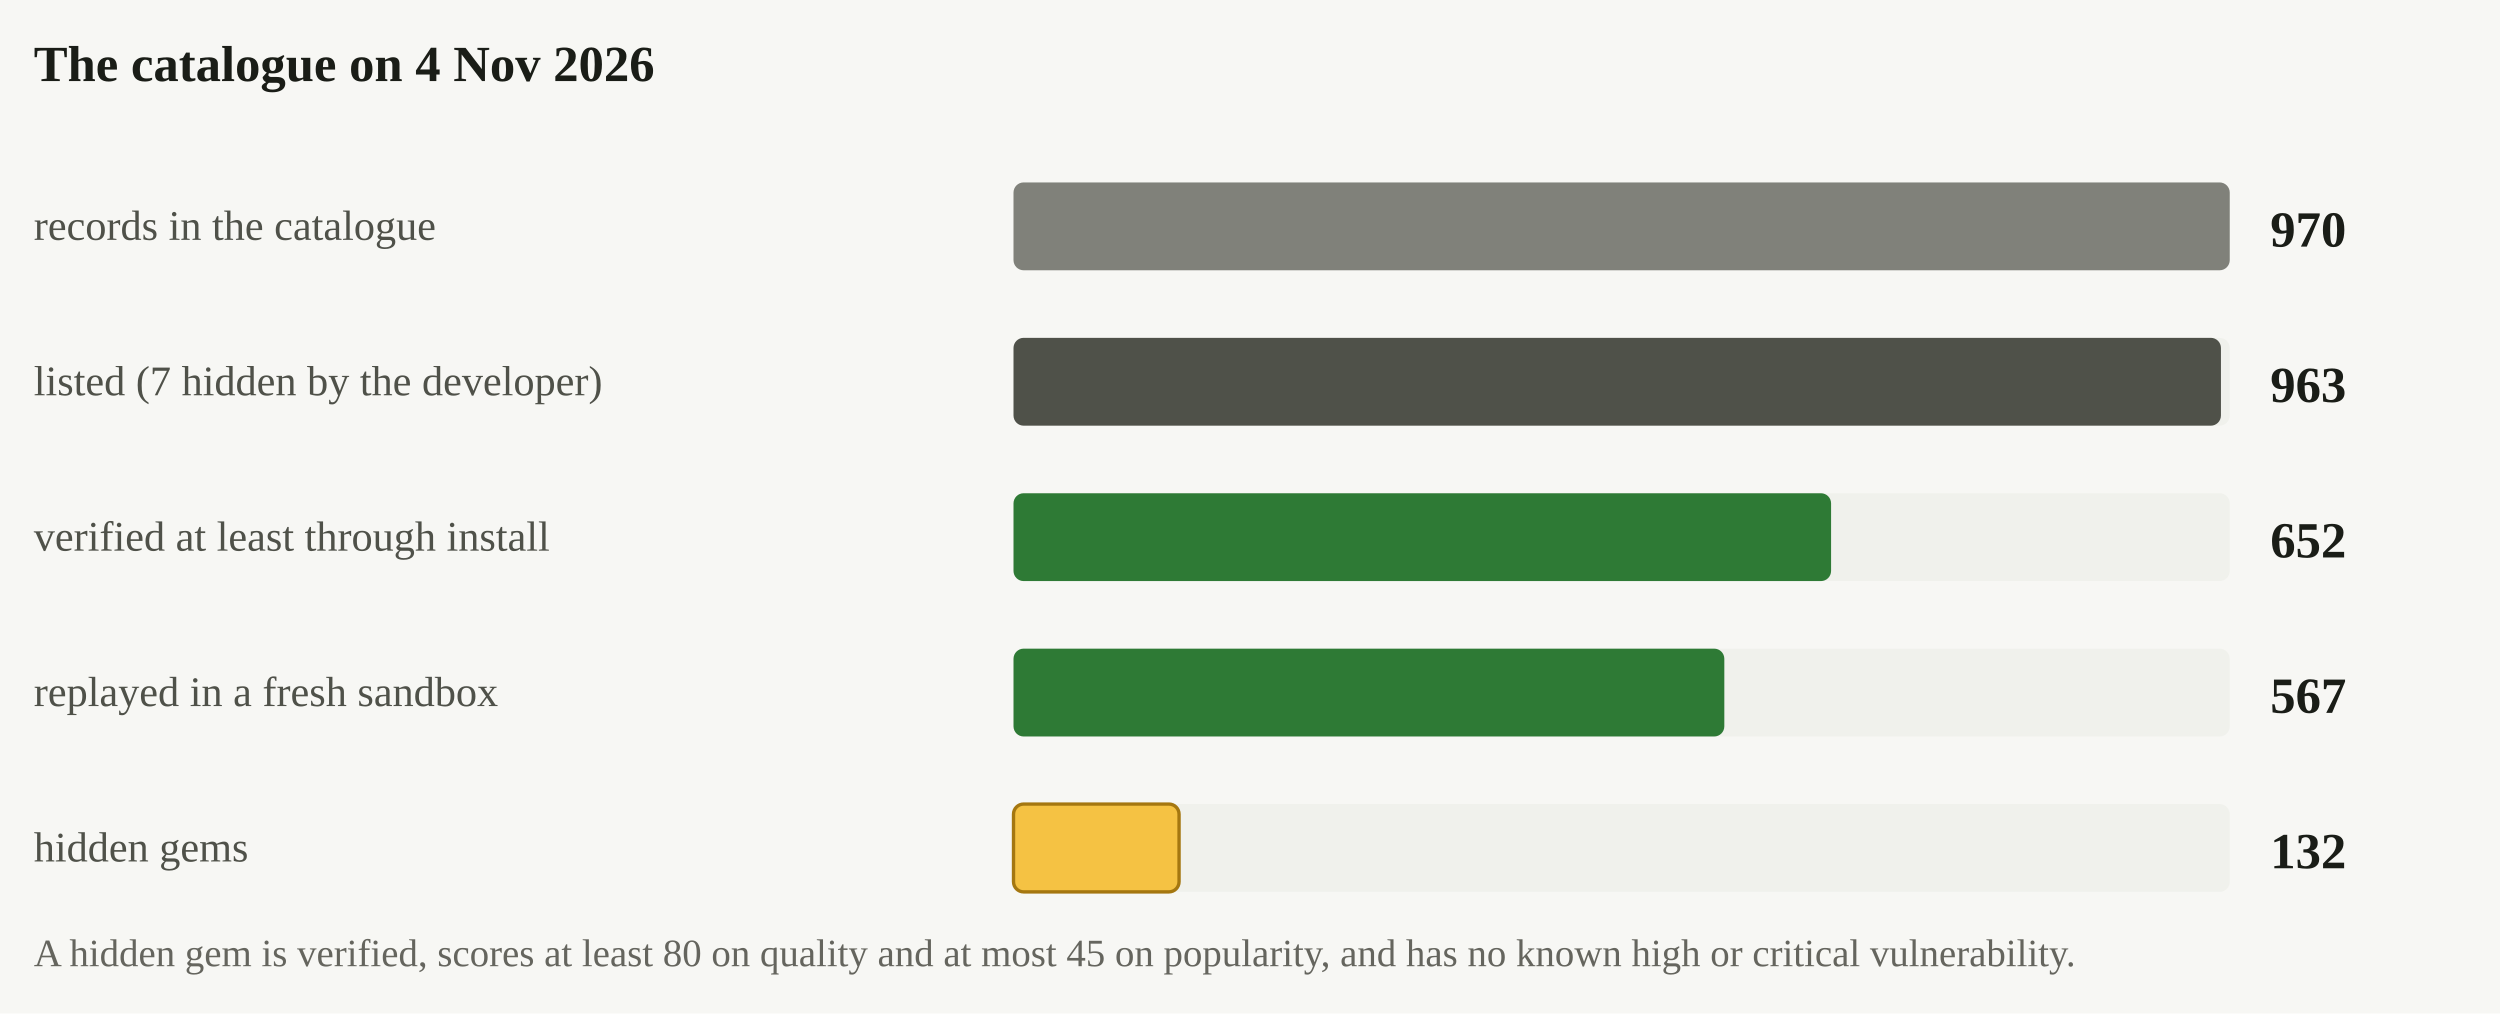
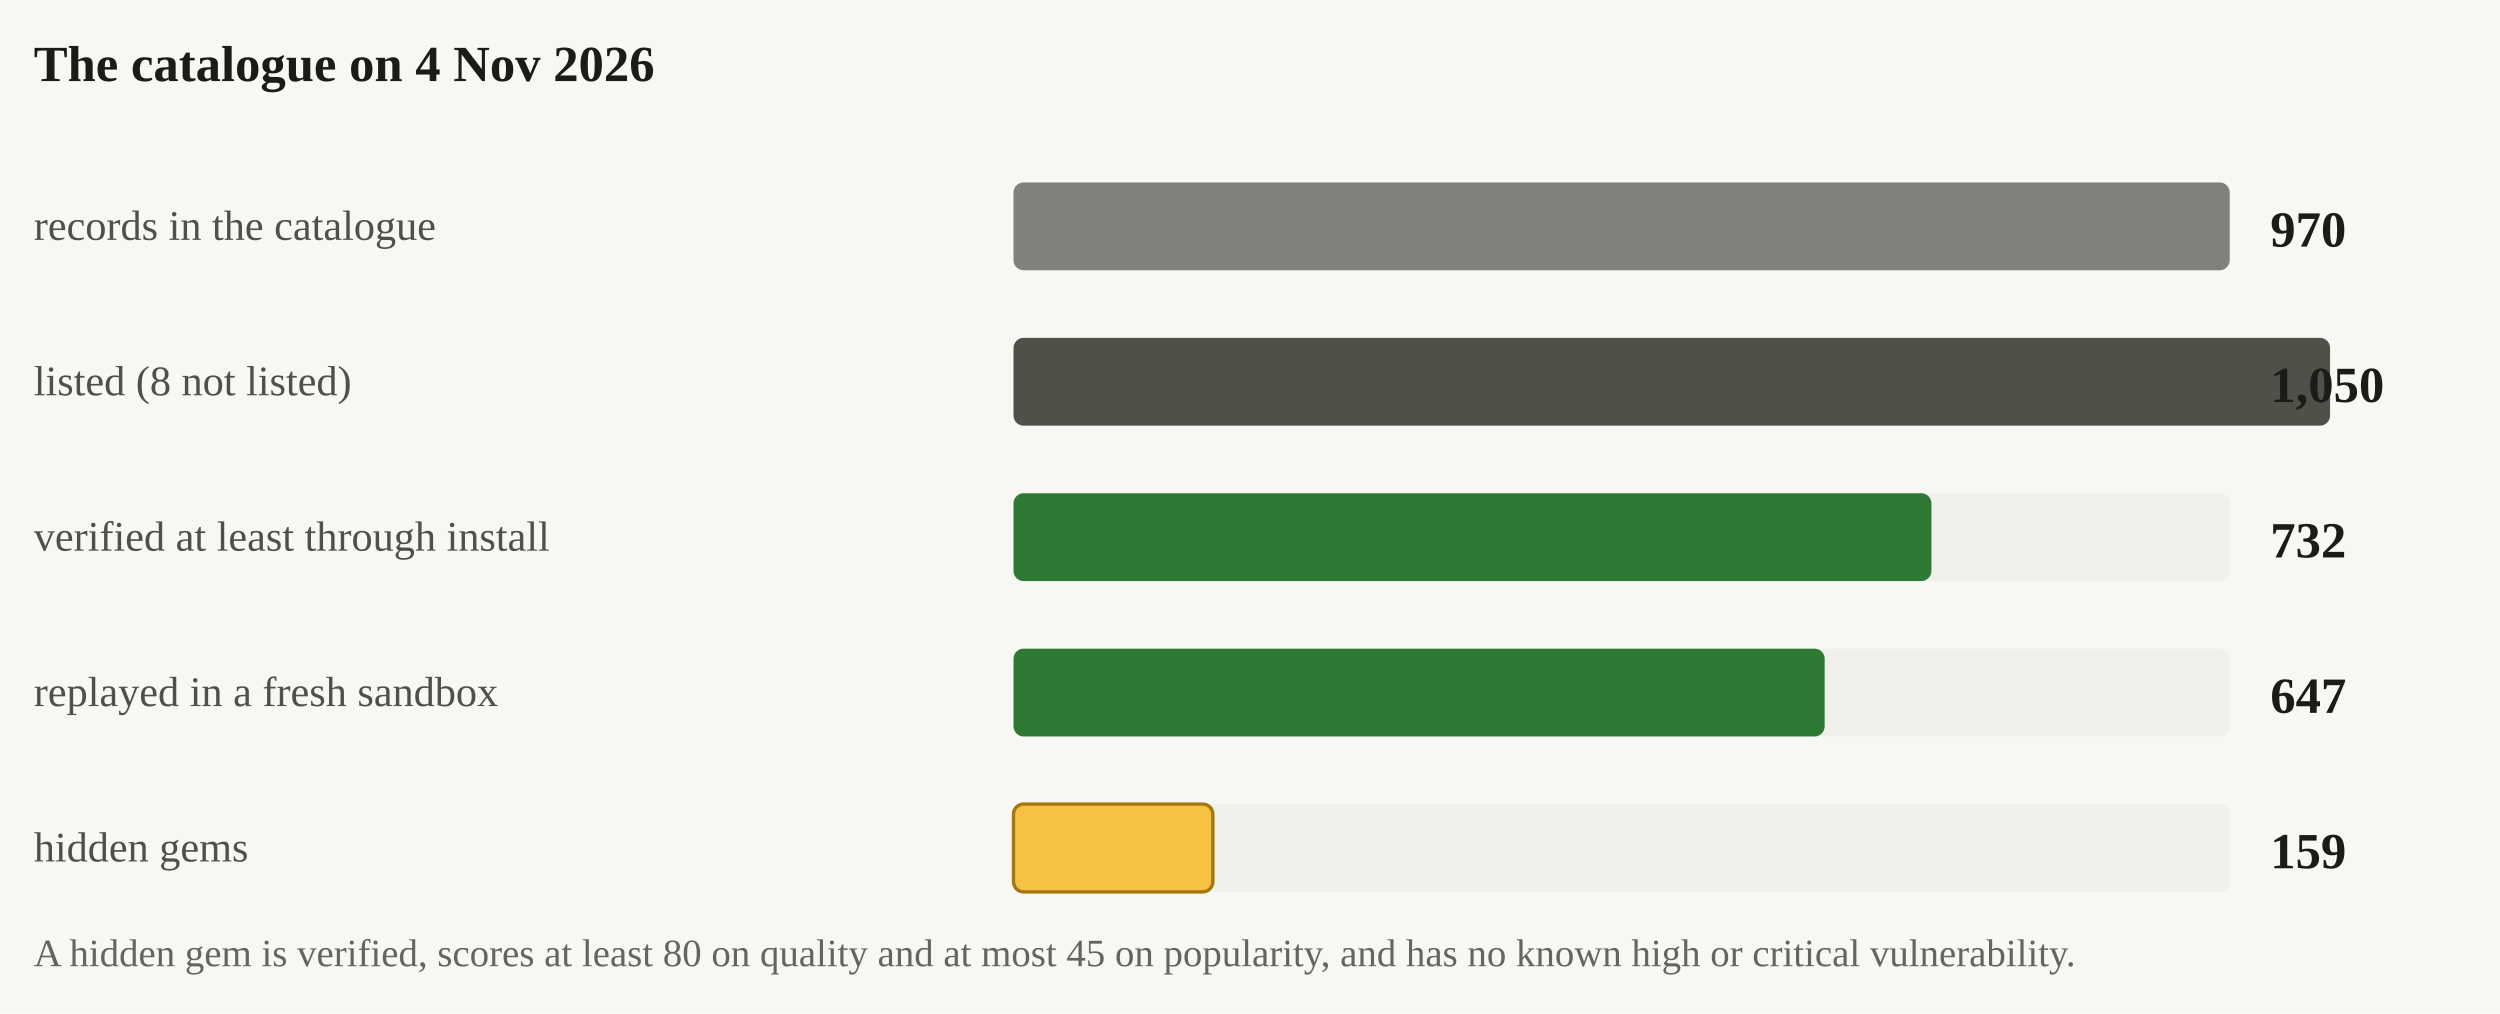
<svg xmlns="http://www.w3.org/2000/svg" viewBox="0 0 740 300" width="740" height="300" role="img" aria-labelledby="funnel-t">
  <style>
.f-bg{fill:var(--paper,#F7F7F4)}
.f-box{fill:var(--raised,#FFFFFF);stroke:var(--fitz-line,#4A2E22);stroke-width:2}
.f-soft{fill:var(--raised,#FFFFFF);stroke:var(--line-ctl,#80817A);stroke-width:1}
.f-voice{fill:var(--voice,#F1F6E2);stroke:var(--voice-edge,#A9B77E);stroke-width:1}
.f-quiet{fill:var(--sunk,#F0F1EC)}
.f-rule{stroke:var(--rule,#DEDFD9);stroke-width:1;fill:none}
.f-line{stroke:var(--line-ctl,#80817A);stroke-width:1.5;fill:none}
.f-ink-s{stroke:var(--ink,#1A1D17);stroke-width:2;fill:none}
.f-stitch{stroke:var(--stitch,#C4552D);stroke-width:2;stroke-dasharray:7 5;fill:none}
.f-pass-s{stroke:var(--pass,#2E7A35);stroke-width:2.5;fill:none}
.f-pass{fill:var(--pass,#2E7A35)}
.f-tape{fill:var(--tape,#F5C243);stroke:var(--tape-edge,#A57710);stroke-width:1}
.f-gray{fill:var(--line-ctl,#80817A)}
.f-ink2bar{fill:var(--ink-2,#4F5149)}
.f-arrow{fill:var(--line-ctl,#80817A)}
.f-arrow-st{fill:var(--stitch,#C4552D)}
text{font-family:var(--sans,system-ui,-apple-system,"Segoe UI",Roboto,Arial,sans-serif);fill:var(--ink,#1A1D17)}
.t-h{font-family:var(--display,"Bricolage Grotesque",system-ui,sans-serif);font-weight:700;font-size:15px}
.t-hl{font-family:var(--display,"Bricolage Grotesque",system-ui,sans-serif);font-weight:700;font-size:17px}
.t-b{font-size:12.5px;fill:var(--ink-2,#4F5149)}
.t-s{font-size:11.5px;fill:var(--ink-3,#65655E)}
.t-n{font-family:var(--display,"Bricolage Grotesque",system-ui,sans-serif);font-weight:700;font-size:15px;font-variant-numeric:tabular-nums}
.t-big{font-family:var(--display,"Bricolage Grotesque",system-ui,sans-serif);font-weight:800;font-size:26px}
.t-pass{fill:var(--pass,#2E7A35)}
.t-st{fill:var(--stitch,#C4552D)}
.t-tape{fill:var(--tape-ink,#3A2905)}
.t-halo{stroke:var(--paper,#F7F7F4);stroke-width:5px;stroke-linejoin:round;paint-order:stroke}
</style>
  <defs>
    <marker id="funnel-a" viewBox="0 0 10 10" refX="9" refY="5" markerWidth="7" markerHeight="7" orient="auto-start-reverse">
      <path d="M0 0L10 5L0 10z" class="f-arrow" />
    </marker>
    <marker id="funnel-s" viewBox="0 0 10 10" refX="9" refY="5" markerWidth="7" markerHeight="7" orient="auto-start-reverse">
      <path d="M0 0L10 5L0 10z" class="f-arrow-st" />
    </marker>
  </defs>
  <rect class="f-bg" width="740" height="300" />
  <text x="10" y="24" class="t-h" text-anchor="start">The catalogue on 4 Nov 2026</text>
  <text x="10" y="71" class="t-b" text-anchor="start">records in the catalogue</text>
  <rect x="300" y="54" width="360" height="26" rx="3" class="f-quiet" />
  <rect x="300" y="54" width="360.0" height="26" rx="3" class="f-gray" />
  <text x="672" y="73" class="t-n" text-anchor="start">970</text>
-   <text x="10" y="117" class="t-b" text-anchor="start">listed (7 hidden by the developer)</text>
+   <text x="10" y="117" class="t-b" text-anchor="start">listed (8 not listed)</text>
  <rect x="300" y="100" width="360" height="26" rx="3" class="f-quiet" />
-   <rect x="300" y="100" width="357.4" height="26" rx="3" class="f-ink2bar" />
-   <text x="672" y="119" class="t-n" text-anchor="start">963</text>
+   <rect x="300" y="100" width="389.7" height="26" rx="3" class="f-ink2bar" />
+   <text x="672" y="119" class="t-n" text-anchor="start">1,050</text>
  <text x="10" y="163" class="t-b" text-anchor="start">verified at least through install</text>
  <rect x="300" y="146" width="360" height="26" rx="3" class="f-quiet" />
-   <rect x="300" y="146" width="242.0" height="26" rx="3" class="f-pass" />
-   <text x="672" y="165" class="t-n" text-anchor="start">652</text>
+   <rect x="300" y="146" width="271.7" height="26" rx="3" class="f-pass" />
+   <text x="672" y="165" class="t-n" text-anchor="start">732</text>
  <text x="10" y="209" class="t-b" text-anchor="start">replayed in a fresh sandbox</text>
  <rect x="300" y="192" width="360" height="26" rx="3" class="f-quiet" />
-   <rect x="300" y="192" width="210.4" height="26" rx="3" class="f-pass" />
-   <text x="672" y="211" class="t-n" text-anchor="start">567</text>
+   <rect x="300" y="192" width="240.1" height="26" rx="3" class="f-pass" />
+   <text x="672" y="211" class="t-n" text-anchor="start">647</text>
  <text x="10" y="255" class="t-b" text-anchor="start">hidden gems</text>
  <rect x="300" y="238" width="360" height="26" rx="3" class="f-quiet" />
-   <rect x="300" y="238" width="49.0" height="26" rx="3" class="f-tape" />
-   <text x="672" y="257" class="t-n" text-anchor="start">132</text>
+   <rect x="300" y="238" width="59.0" height="26" rx="3" class="f-tape" />
+   <text x="672" y="257" class="t-n" text-anchor="start">159</text>
  <text x="10" y="286" class="t-s" text-anchor="start">A hidden gem is verified, scores at least 80 on quality and at most 45 on popularity, and has no known high or critical vulnerability.</text>
</svg>
